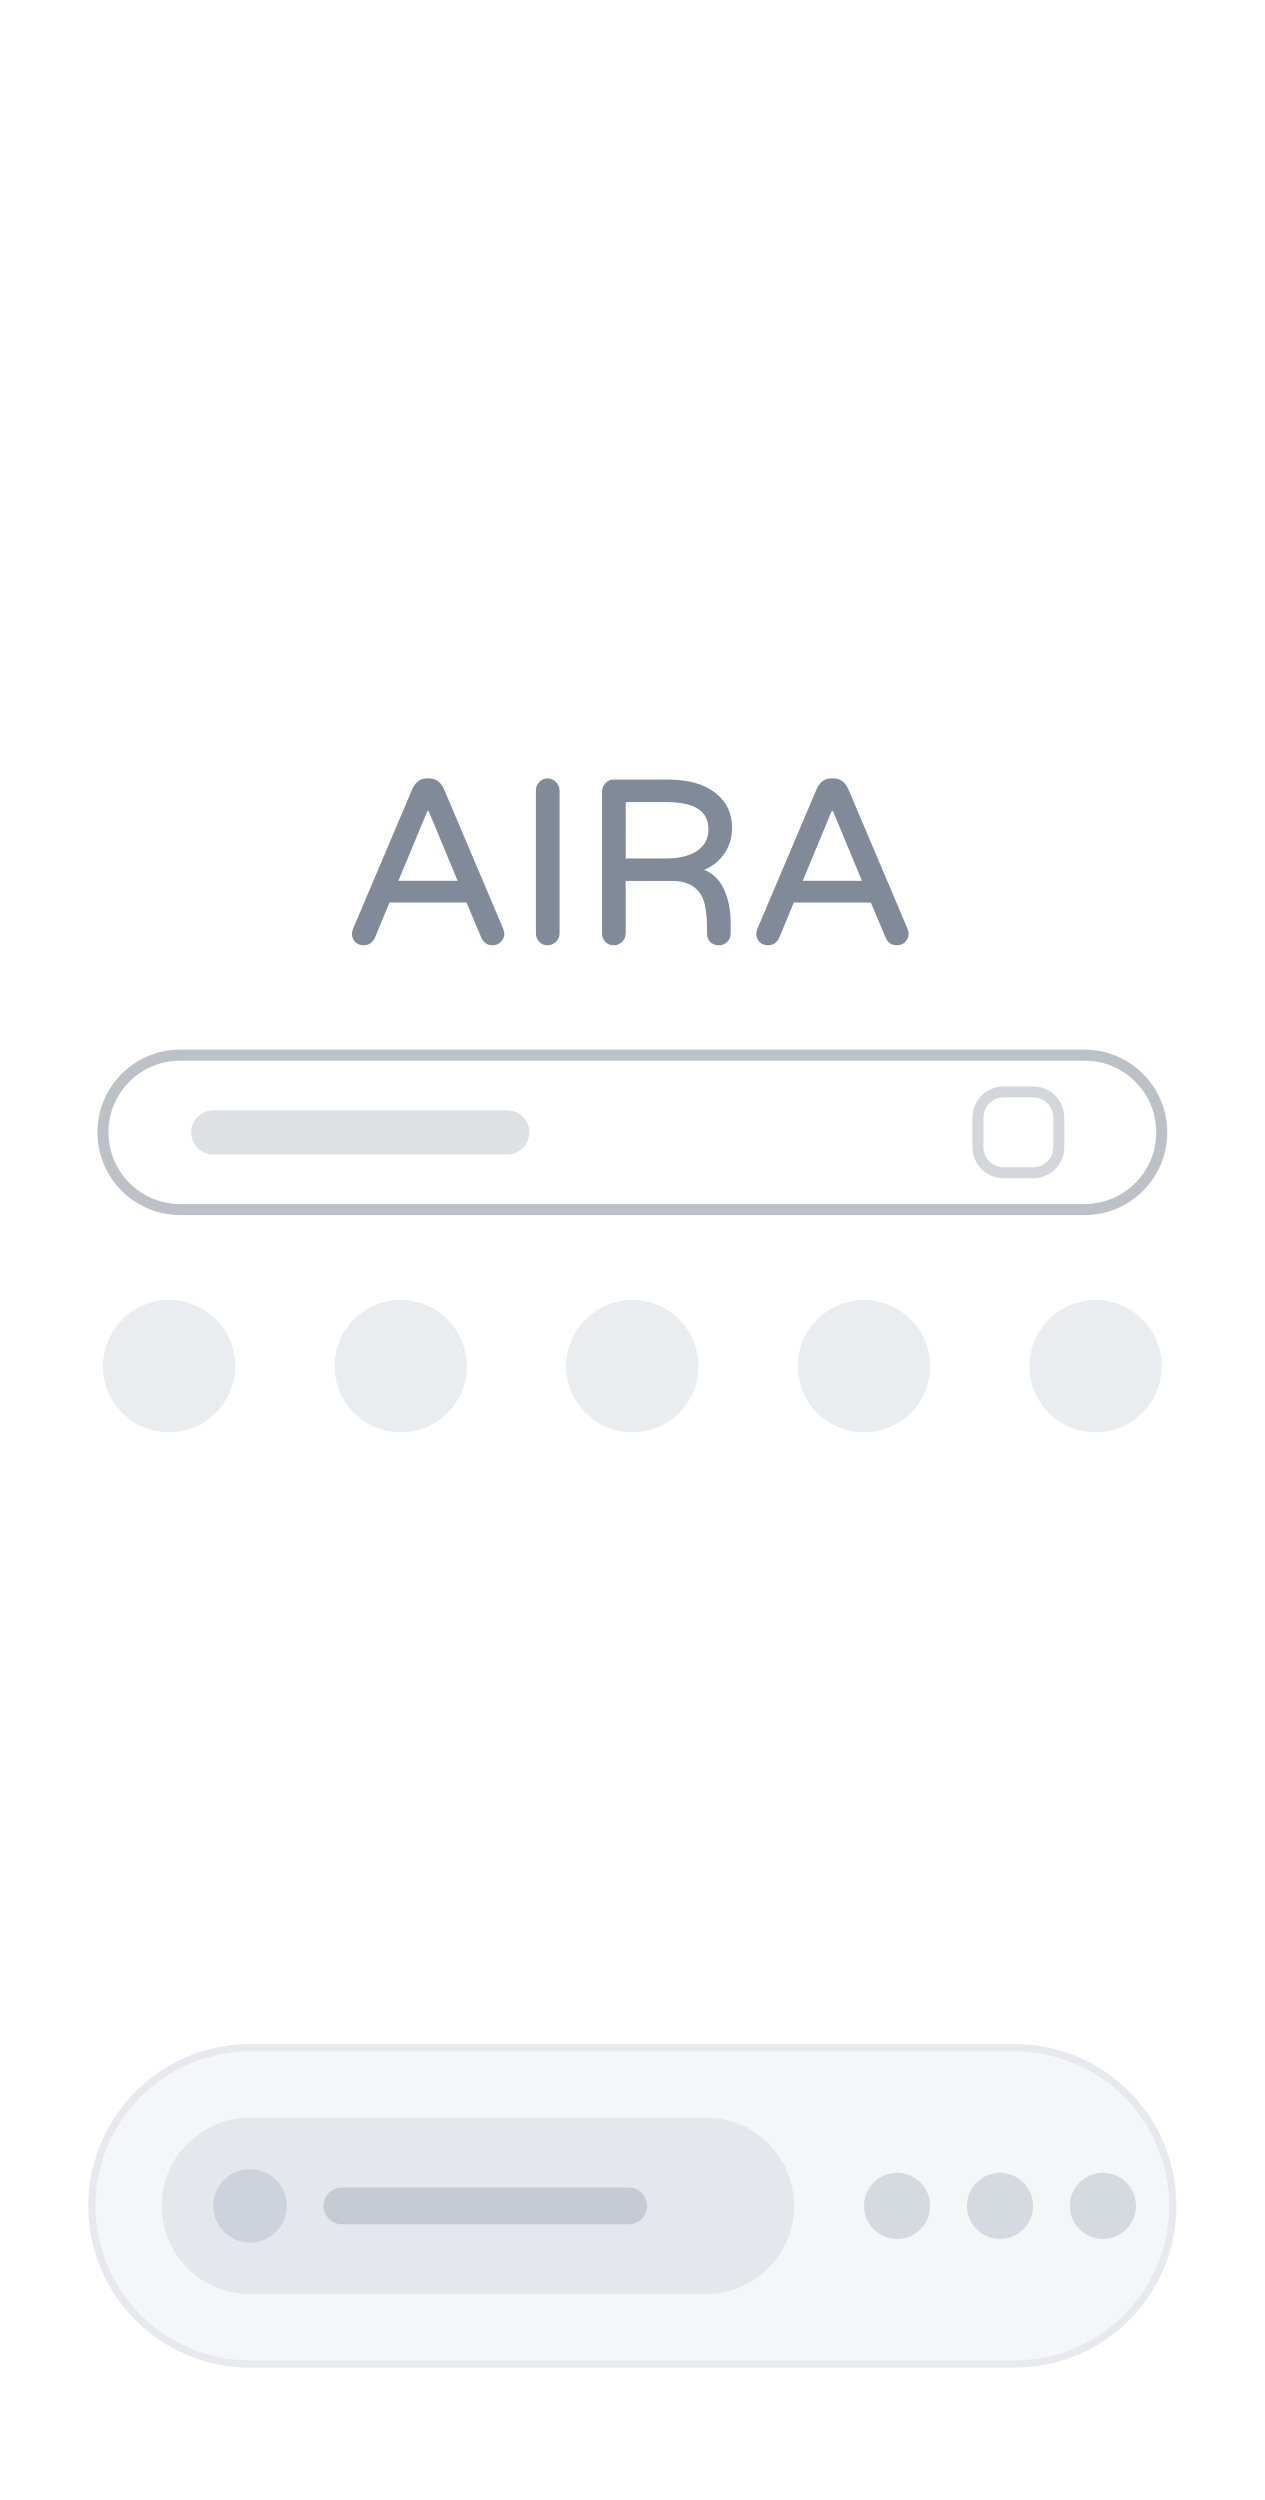
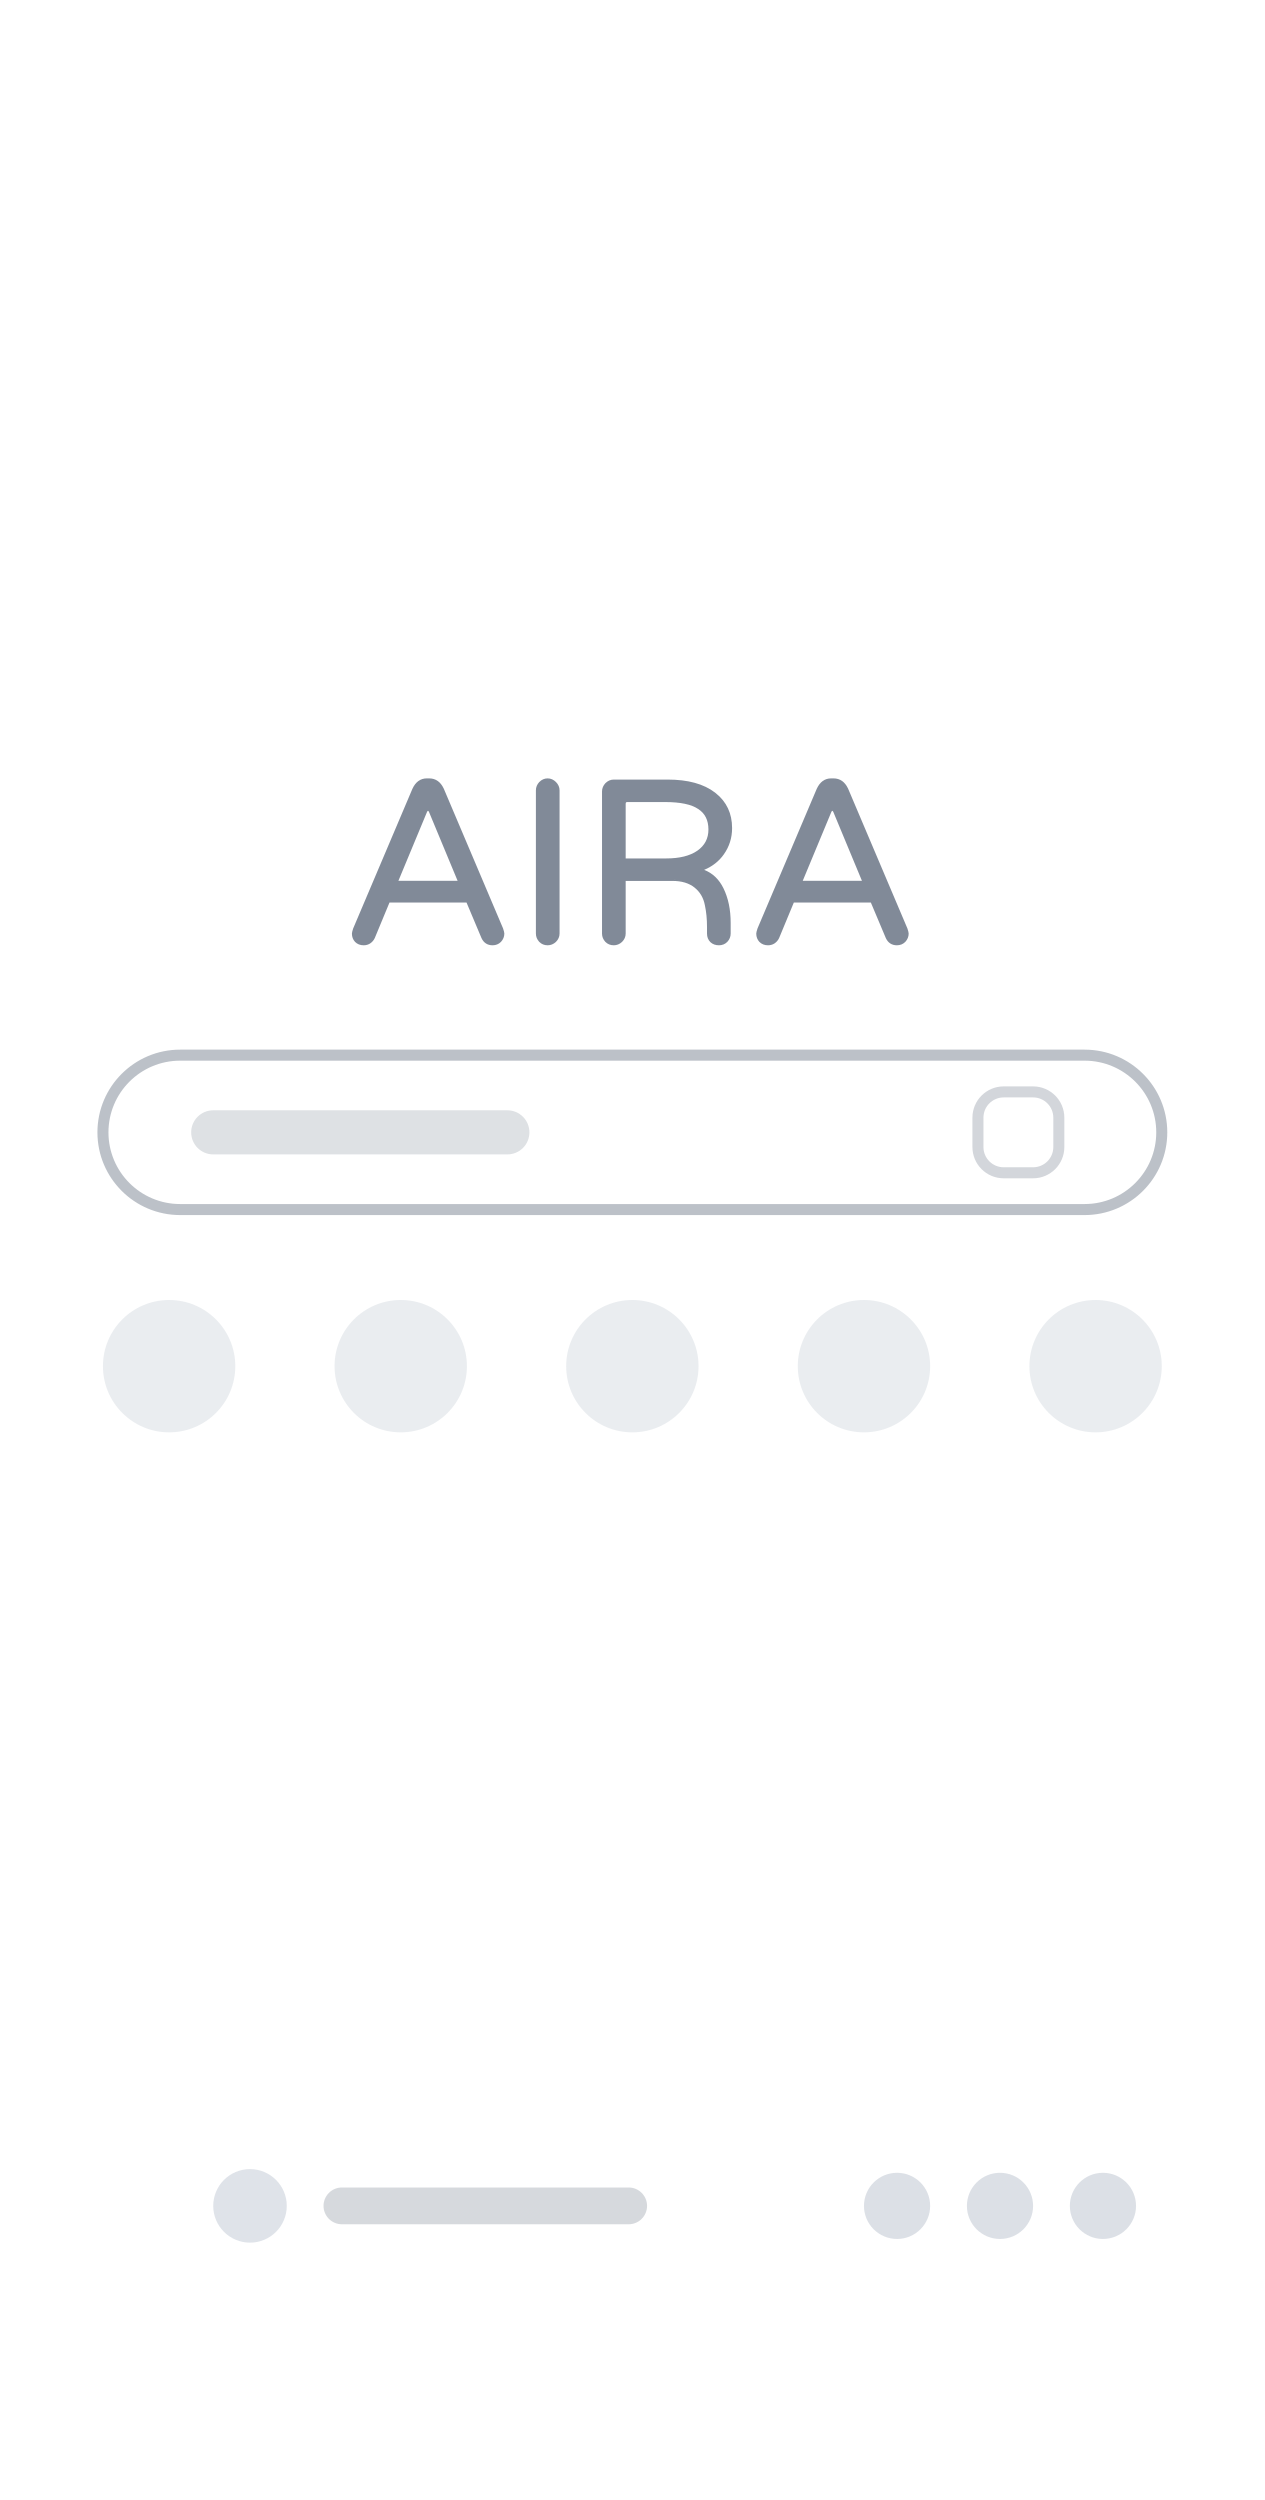
<svg xmlns="http://www.w3.org/2000/svg" viewBox="0 0 172 340" width="172" height="340" fill="none">
  <g transform="translate(48 106) scale(0.139194)" fill="#6B7686" fill-opacity="0.85">
    <path fill-rule="evenodd" clip-rule="evenodd" d="M74.502 -1.001C77.71 -1.001 80.55 -0.133 82.98 1.626C85.248 3.268 87.107 5.65 88.584 8.713L88.874 9.335L88.884 9.356L146.675 145.595L146.69 145.631L146.703 145.669C147.094 146.842 147.393 147.836 147.595 148.644C147.792 149.431 147.914 150.111 147.914 150.627C147.914 153.681 146.802 156.396 144.63 158.734L144.617 158.748L144.604 158.761C142.398 160.967 139.666 162.071 136.471 162.071C133.99 162.071 131.8 161.49 129.948 160.284C128.099 159.08 126.652 157.295 125.583 154.994L125.576 154.978L125.568 154.961L110.973 120.295H35.714L21.348 154.955L21.341 154.974L21.332 154.991C20.326 157.172 18.81 158.939 16.801 160.278L16.783 160.29C14.909 161.483 12.786 162.071 10.444 162.071C7.11 162.071 4.295 160.977 2.078 158.761L2.063 158.747L2.05 158.732C0.009 156.522 -1 153.798 -1 150.627C-1 150.111 -0.877 149.431 -0.68 148.644C-0.478 147.836 -0.179 146.842 0.212 145.669L0.225 145.631L0.24 145.595L58.031 9.356L58.035 9.346L58.04 9.335C59.56 5.976 61.492 3.383 63.87 1.631C66.26 -0.13 69.044 -1.001 72.181 -1.001H74.502ZM73.341 30.707C73.161 30.707 72.804 30.791 72.403 31.726L44.435 99.031H102.247L74.278 31.725C73.878 30.791 73.52 30.707 73.341 30.707ZM63.654 3.083C63.39 3.312 63.132 3.553 62.879 3.807L63.263 3.436C63.392 3.315 63.522 3.197 63.654 3.083Z" />
    <path fill-rule="evenodd" clip-rule="evenodd" d="M190.203 -1.001C193.281 -1.001 196.004 0.208 198.337 2.541C200.67 4.874 201.879 7.597 201.879 10.675V150.627C201.879 153.705 200.67 156.428 198.337 158.761L198.324 158.774L198.311 158.787C195.972 160.959 193.257 162.071 190.203 162.071C187.009 162.071 184.275 160.967 182.069 158.761L182.056 158.748L182.043 158.734C179.872 156.396 178.759 153.681 178.759 150.627V10.675C178.759 7.621 179.872 4.907 182.043 2.568L182.056 2.555L182.069 2.541C184.403 0.208 187.125 -1.001 190.203 -1.001ZM190.721 161.06C190.549 161.067 190.376 161.07 190.202 161.07L190.203 161.071C190.377 161.071 190.549 161.067 190.721 161.06ZM199.343 5.37C199.622 5.812 199.863 6.265 200.066 6.729L199.851 6.269C199.774 6.116 199.694 5.965 199.609 5.815C199.525 5.665 199.436 5.518 199.343 5.37ZM190.202 -0.001C190.544 -0.001 190.881 0.015 191.214 0.048C191.051 0.032 190.887 0.02 190.722 0.012L190.202 -0.001Z" />
    <path fill-rule="evenodd" clip-rule="evenodd" d="M307.483 0.16C327.261 0.16 342.749 4.363 353.816 12.901L354.332 13.305C365.076 21.818 370.452 33.276 370.452 47.579C370.452 57.064 367.76 65.62 362.379 73.219C357.639 79.969 351.213 85.018 343.135 88.371C351.398 91.559 357.689 97.566 361.994 106.321C366.717 115.924 369.06 127.222 369.06 140.184V150.628C369.059 153.682 367.947 156.397 365.775 158.735L365.763 158.749L365.75 158.762C363.544 160.968 360.81 162.071 357.615 162.071C354.305 162.071 351.499 161.071 349.278 159.021L349.249 158.994C347.033 156.778 345.94 153.962 345.939 150.628V143.896C345.939 136.376 345.249 129.407 343.873 122.986L343.867 122.961C342.516 115.754 339.153 110.013 333.779 105.685C328.434 101.379 321.249 99.175 312.125 99.175H266.475V150.628C266.475 153.706 265.266 156.429 262.933 158.762L262.92 158.774L262.906 158.787C260.568 160.959 257.853 162.071 254.799 162.071C251.604 162.071 248.871 160.968 246.665 158.762L246.651 158.749L246.639 158.735C244.468 156.397 243.355 153.682 243.354 150.628V11.836C243.355 8.782 244.468 6.068 246.639 3.729L246.651 3.716L246.665 3.702C248.998 1.369 251.721 0.16 254.799 0.16H307.483ZM349.956 158.287C350.207 158.519 350.467 158.737 350.735 158.939L350.34 158.624C350.21 158.515 350.082 158.403 349.956 158.287ZM365.042 158.055C364.794 158.303 364.537 158.535 364.274 158.753C364.404 158.645 364.534 158.535 364.66 158.42L365.042 158.055ZM262.226 158.055L262.595 157.671C262.599 157.666 262.603 157.661 262.607 157.656C262.484 157.79 262.357 157.923 262.226 158.055ZM312.989 98.182C313.562 98.19 314.128 98.208 314.687 98.234C315.803 98.287 316.891 98.374 317.95 98.497C319.009 98.62 320.039 98.777 321.04 98.97C318.538 98.488 315.854 98.225 312.989 98.182ZM268.028 22.12C267.355 22.12 267.027 22.3 266.851 22.492C266.659 22.701 266.475 23.111 266.475 23.905V77.215H306.091C319.129 77.215 329.193 74.681 336.393 69.731C343.706 64.655 347.332 57.766 347.332 48.971C347.332 39.817 343.979 33.199 337.346 28.924L337.335 28.916L337.324 28.909C330.772 24.442 320.039 22.12 304.931 22.12H268.028ZM348.269 50.937C348.274 50.845 348.282 50.752 348.287 50.66L348.288 50.634C348.283 50.735 348.275 50.836 348.269 50.937ZM353.205 13.693C353.713 14.085 354.209 14.483 354.692 14.888C354.37 14.618 354.043 14.351 353.71 14.087L353.205 13.693Z" />
    <path fill-rule="evenodd" clip-rule="evenodd" d="M469.558 -1.001C472.765 -1.001 475.606 -0.133 478.035 1.626C480.303 3.268 482.163 5.65 483.64 8.713L483.93 9.335L483.939 9.356L541.73 145.595L541.746 145.631L541.759 145.669C542.15 146.842 542.448 147.836 542.65 148.644C542.847 149.431 542.97 150.111 542.97 150.627C542.97 153.681 541.857 156.396 539.686 158.734L539.673 158.748L539.66 158.761C537.455 160.967 534.721 162.071 531.526 162.071C529.045 162.071 526.855 161.49 525.004 160.284C523.154 159.08 521.707 157.295 520.639 154.994L520.632 154.978L520.624 154.961L506.028 120.295H430.77L416.403 154.955L416.396 154.974L416.388 154.991C415.381 157.172 413.866 158.939 411.856 160.278L411.839 160.29C409.965 161.483 407.842 162.071 405.5 162.071C402.166 162.071 399.35 160.977 397.134 158.761L397.119 158.747L397.105 158.732C395.065 156.522 394.056 153.798 394.056 150.627C394.056 150.111 394.179 149.431 394.376 148.644C394.578 147.836 394.877 146.842 395.268 145.669L395.28 145.631L395.296 145.595L453.087 9.356L453.091 9.346L453.096 9.335C454.616 5.976 456.549 3.383 458.927 1.631C461.316 -0.13 464.1 -1.001 467.236 -1.001H469.558ZM531.525 161.07L531.526 161.071C531.701 161.071 531.873 161.067 532.044 161.06C531.873 161.067 531.7 161.07 531.525 161.07ZM538.952 158.054C538.706 158.3 538.452 158.531 538.191 158.747C538.319 158.641 538.446 158.532 538.57 158.419C538.699 158.301 538.827 158.179 538.952 158.054ZM468.396 30.707C468.217 30.707 467.859 30.792 467.459 31.726L439.491 99.031H497.303L469.334 31.725C468.934 30.791 468.576 30.707 468.396 30.707ZM482.745 9.162C482.838 9.354 482.929 9.549 483.019 9.747L482.747 9.166L482.745 9.162ZM469.557 -0.001C469.928 -0.001 470.294 0.011 470.654 0.036C470.477 0.024 470.298 0.015 470.118 0.009L469.557 -0.001ZM395.066 151.173L395.096 151.675C395.096 151.683 395.097 151.69 395.098 151.698C395.084 151.525 395.074 151.35 395.066 151.173Z" />
  </g>
  <circle cx="23" cy="185.8" r="9" fill="#9AA6B8" fill-opacity="0.2" />
  <circle cx="54.5" cy="185.8" r="9" fill="#9AA6B8" fill-opacity="0.2" />
  <circle cx="86" cy="185.8" r="9" fill="#9AA6B8" fill-opacity="0.2" />
  <circle cx="117.5" cy="185.8" r="9" fill="#9AA6B8" fill-opacity="0.2" />
  <circle cx="149" cy="185.8" r="9" fill="#9AA6B8" fill-opacity="0.2" />
  <g fill="#6B7686">
    <rect x="26" y="151" width="46" height="6" rx="3" fill-opacity="0.22" />
    <rect x="44" y="297.5" width="44" height="5" rx="2.5" fill-opacity="0.28" />
  </g>
  <g fill="#9AA6B8">
-     <rect x="12" y="278" width="148" height="44" rx="22" fill-opacity="0.1" />
-     <rect x="22" y="288" width="86" height="24" rx="12" fill-opacity="0.18" />
    <circle cx="34" cy="300" r="5" fill-opacity="0.32" />
    <circle cx="122" cy="300" r="4.5" fill-opacity="0.34" />
    <circle cx="136" cy="300" r="4.5" fill-opacity="0.34" />
    <circle cx="150" cy="300" r="4.5" fill-opacity="0.34" />
  </g>
  <rect x="14" y="143.5" width="144" height="21" rx="10.5" stroke="#6B7686" stroke-opacity="0.45" stroke-width="1.5" />
  <rect x="133" y="148.5" width="11" height="11" rx="3.5" stroke="#6B7686" stroke-opacity="0.3" stroke-width="1.5" />
-   <rect x="12.5" y="278.5" width="147" height="43" rx="21.5" stroke="#9AA6B8" stroke-opacity="0.16" />
</svg>
